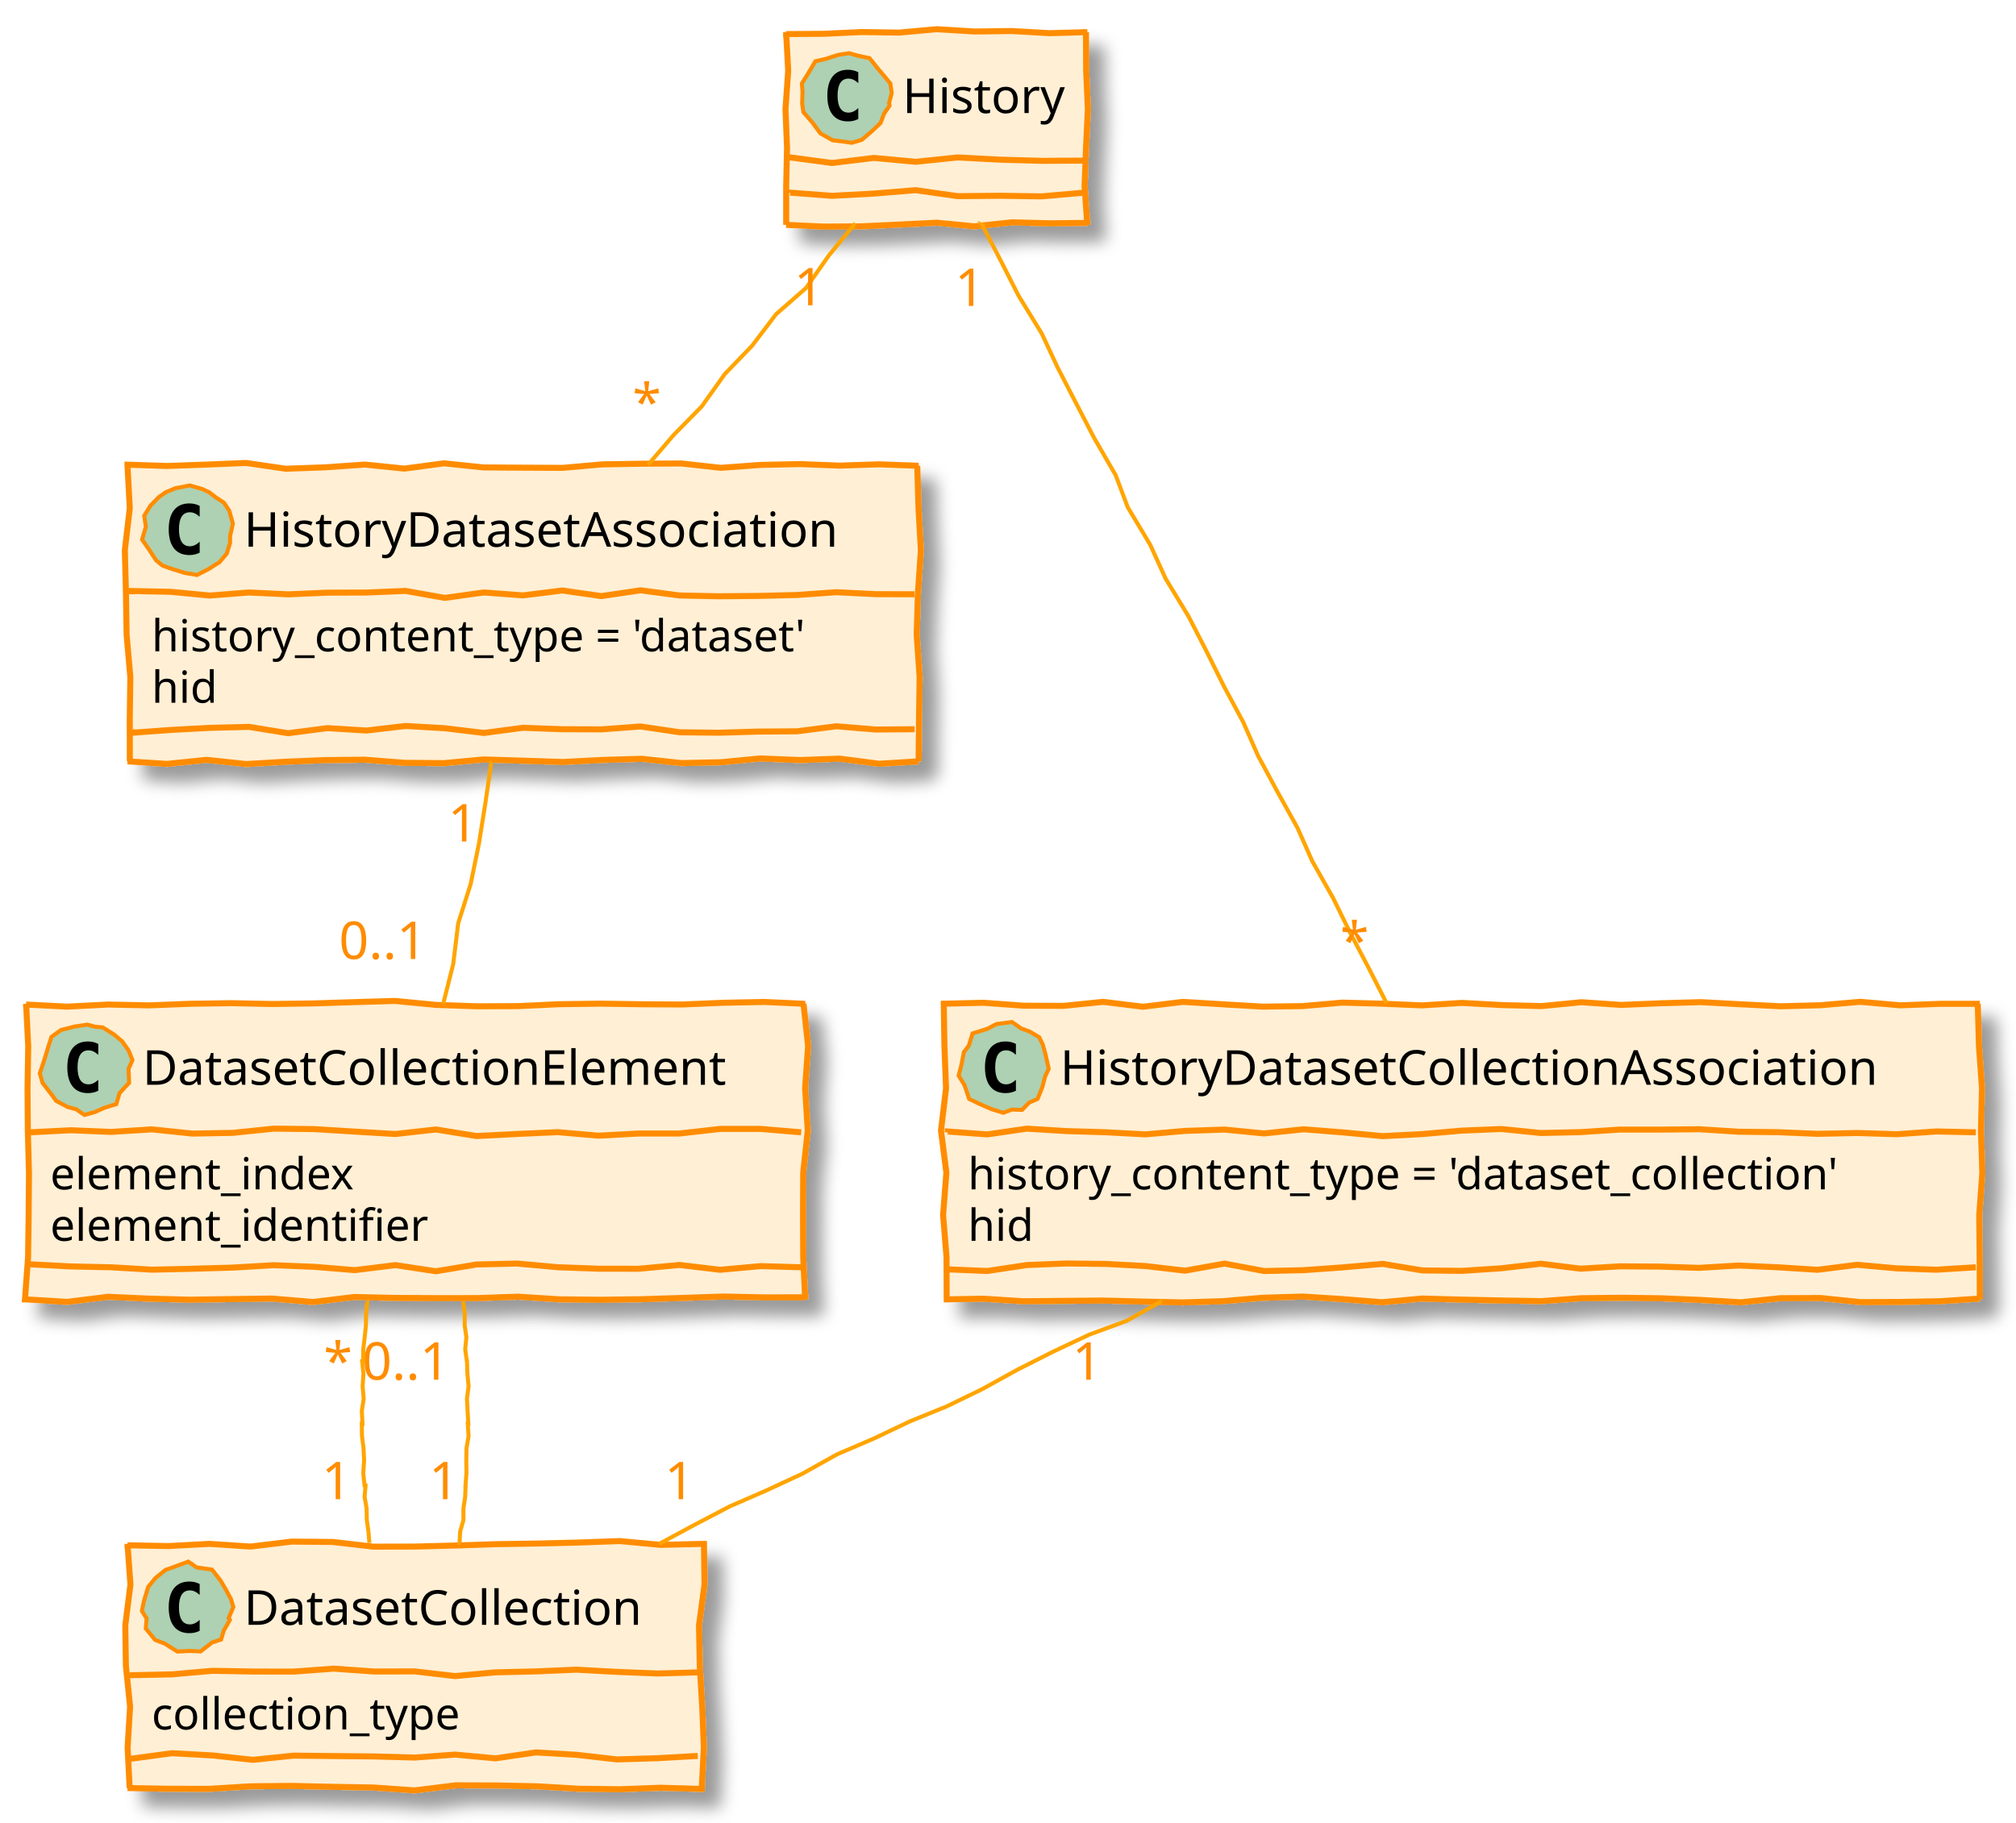
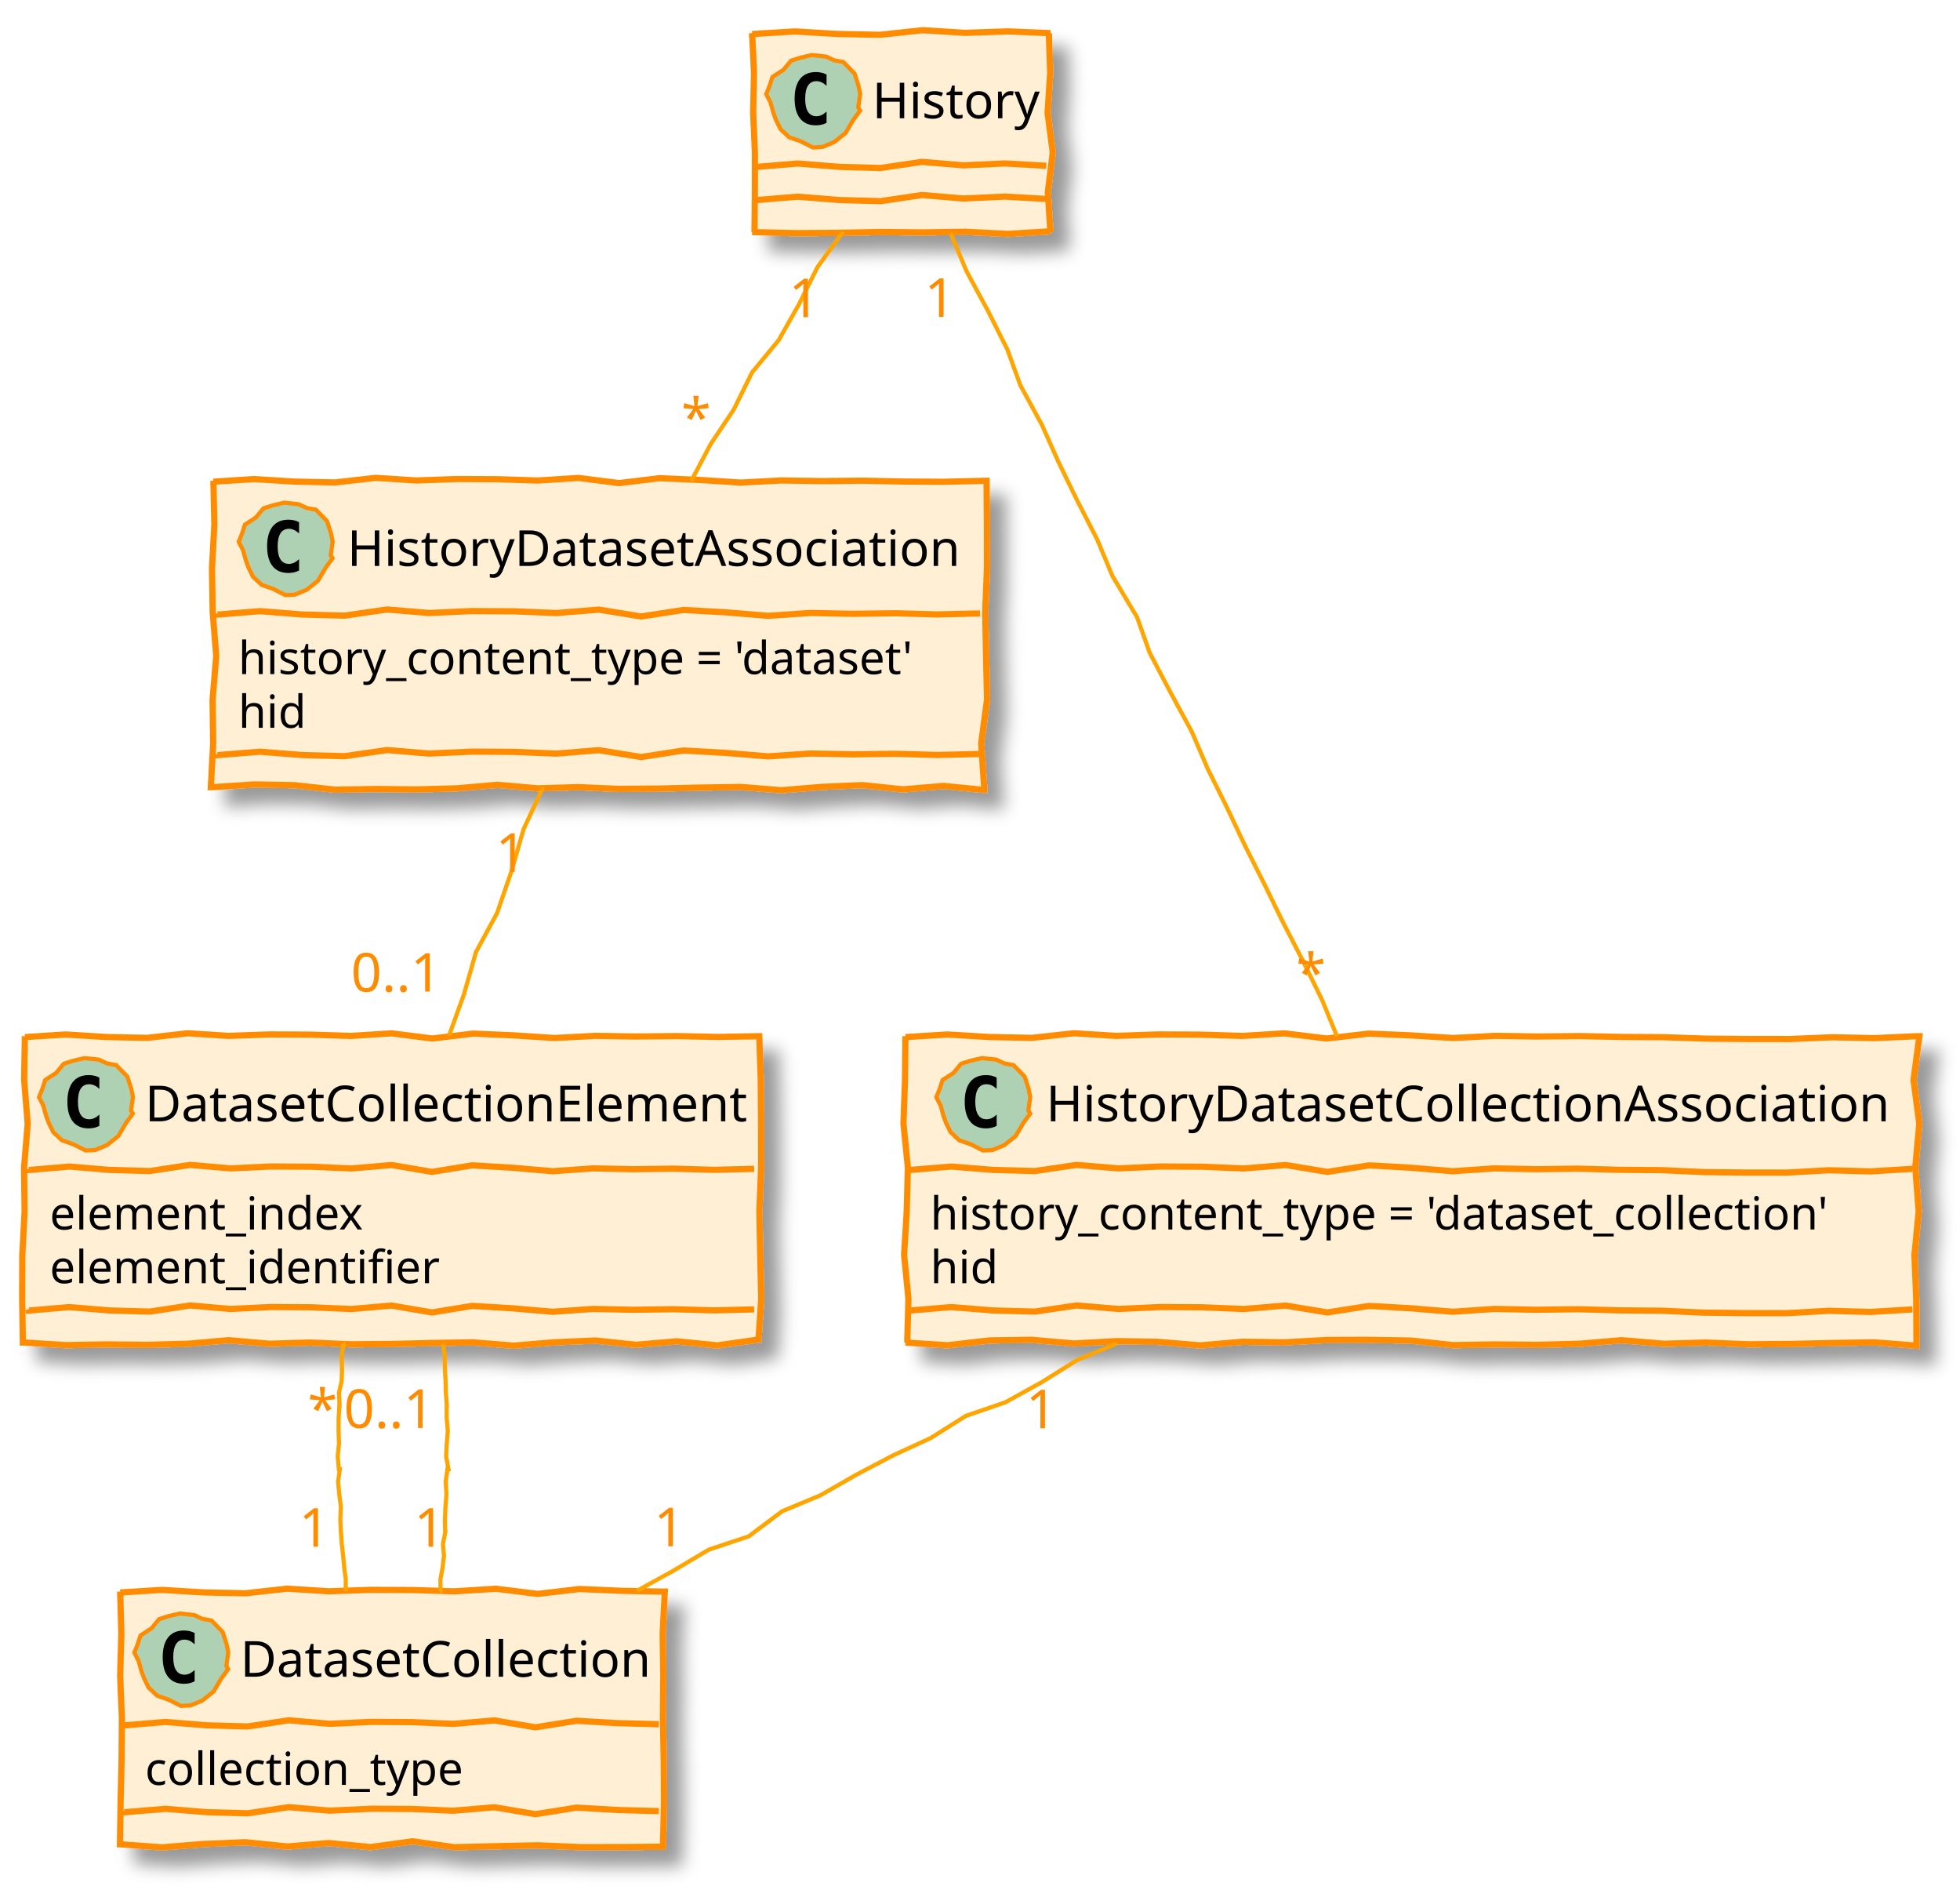
- <svg xmlns="http://www.w3.org/2000/svg" height="454px" style="width:502px;height:454px;" version="1.1" viewBox="0 0 502 454" width="502px">
+ <svg xmlns="http://www.w3.org/2000/svg" contentScriptType="application/ecmascript" contentStyleType="text/css" height="455px" preserveAspectRatio="none" style="width:473px;height:455px;" version="1.1" viewBox="0 0 473 455" width="473px" zoomAndPan="magnify">
  <defs>
-     <filter height="300%" id="f1" width="300%" x="-1" y="-1">
+     <filter height="300%" id="f1daeus77jshcy" width="300%" x="-1" y="-1">
      <feGaussianBlur result="blurOut" stdDeviation="2.0" />
      <feColorMatrix in="blurOut" result="blurOut2" type="matrix" values="0 0 0 0 0 0 0 0 0 0 0 0 0 0 0 0 0 0 .4 0" />
      <feOffset dx="4.0" dy="4.0" in="blurOut2" result="blurOut3" />
      <feBlend in="SourceGraphic" in2="blurOut3" mode="normal" />
    </filter>
  </defs>
  <g>
-     <polygon fill="#FFEFD5" filter="url(#f1)" points="195.75,8,195.75,8.486,205.125,8.422,214.5,7.982,223.875,8.115,233.25,7.271,242.625,7.845,252,7.728,261.375,8.265,270.75,8,270.42,8,270.46,17.6,270.888,27.2,270.43,36.8,270.067,46.4,270.75,56,270.75,55.509,261.375,55.615,252,55.359,242.625,56.364,233.25,55.461,223.875,55.926,214.5,56.363,205.125,56.431,195.75,56,195.763,56,195.764,46.4,195.978,36.8,195.59,27.2,196.268,17.6,195.75,8" style="stroke: #FF8C00; stroke-width: 1.5;" />
-     <polygon fill="#ADD1B2" points="221.507,26.314,220.156,28.278,219.27,30.627,217.114,32.669,214.571,34.836,212.096,35.562,209.972,35.257,207.316,34.937,204.279,33.205,202.297,30.524,200.059,27.939,199.734,25.789,199.841,22.962,199.681,20.764,201.019,18.649,203.04,15.255,205.591,14.677,208.755,13.654,211.446,13.25,213.679,13.893,216.521,14.486,218.821,17.356,220.282,19.068,221.717,20.819,222.04,23.24,221.393,25.597" style="stroke: #FF8C00; stroke-width: 1.0;" />
-     <path d="M213.719,29.641 Q213.141,29.938 212.5,30.086 Q211.859,30.234 211.156,30.234 Q208.656,30.234 207.336,28.586 Q206.016,26.938 206.016,23.812 Q206.016,20.688 207.336,19.031 Q208.656,17.375 211.156,17.375 Q211.859,17.375 212.508,17.531 Q213.156,17.688 213.719,17.984 L213.719,20.703 Q213.094,20.125 212.5,19.852 Q211.906,19.578 211.281,19.578 Q209.938,19.578 209.25,20.648 Q208.562,21.719 208.562,23.812 Q208.562,25.906 209.25,26.977 Q209.938,28.047 211.281,28.047 Q211.906,28.047 212.5,27.773 Q213.094,27.5 213.719,26.922 L213.719,29.641 Z " />
-     <text fill="#000000" font-family="sans-serif" font-size="12" lengthAdjust="spacingAndGlyphs" textLength="43" x="224.75" y="28.154">History</text>
-     <path d="M196.75,40 L196.75,39.193 L207.179,40.592 L217.607,39.329 L228.036,40.294 L238.464,39.208 L248.893,39.759 L259.321,40.056 L269.75,40 " fill="#FFEFD5" style="stroke: #FF8C00; stroke-width: 1.5;" />
-     <path d="M196.75,48 L196.75,47.976 L207.179,48.769 L217.607,48.209 L228.036,47.364 L238.464,48.854 L248.893,48.754 L259.321,48.906 L269.75,48 " fill="#FFEFD5" style="stroke: #FF8C00; stroke-width: 1.5;" />
-     <polygon fill="#FFEFD5" filter="url(#f1)" points="31.75,116,31.75,115.725,41.6,116.049,51.45,115.701,61.3,115.295,71.15,116.74,81,116.384,90.85,115.698,100.7,116.703,110.55,115.387,120.4,116.408,130.25,116.472,140.1,116.519,149.95,115.65,159.8,115.489,169.65,115.423,179.5,116.512,189.35,115.787,199.2,115.573,209.05,115.962,218.9,115.638,228.75,116,228.405,116,228.71,126.516,229.3,137.031,228.584,147.547,228.258,158.062,228.989,168.578,228.841,179.094,228.75,189.609,228.75,189.608,218.9,190.204,209.05,188.931,199.2,189.285,189.35,188.884,179.5,189.828,169.65,190.036,159.8,188.969,149.95,189.258,140.1,189.769,130.25,189.444,120.4,189.132,110.55,190.051,100.7,189.972,90.85,189.194,81,189.293,71.15,189.7,61.3,190.281,51.45,189.232,41.6,190.242,31.75,189.609,32.329,189.609,32.309,179.094,32.453,168.578,31.524,158.062,31.358,147.547,31.086,137.031,32.316,126.516,31.75,116" style="stroke: #FF8C00; stroke-width: 1.5;" />
-     <polygon fill="#ADD1B2" points="57.291,135.236,56.462,137.871,54.657,140.003,51.854,141.767,49.045,143.196,45.908,142.661,42.447,141.563,40.494,140.871,38.861,139.54,37.21,137.005,35.387,134.375,36.32,131.187,35.917,128.44,37.478,125.913,39.543,123.816,41.287,122.585,43.684,121.597,47.245,120.897,50.239,121.739,52.05,122.569,53.708,123.85,55.762,125.194,57.075,127.16,57.994,130.381,57.287,133.532" style="stroke: #FF8C00; stroke-width: 1.0;" />
-     <path d="M49.719,137.641 Q49.141,137.938 48.5,138.086 Q47.859,138.234 47.156,138.234 Q44.656,138.234 43.336,136.586 Q42.016,134.938 42.016,131.812 Q42.016,128.688 43.336,127.031 Q44.656,125.375 47.156,125.375 Q47.859,125.375 48.508,125.531 Q49.156,125.688 49.719,125.984 L49.719,128.703 Q49.094,128.125 48.5,127.852 Q47.906,127.578 47.281,127.578 Q45.938,127.578 45.25,128.648 Q44.562,129.719 44.562,131.812 Q44.562,133.906 45.25,134.977 Q45.938,136.047 47.281,136.047 Q47.906,136.047 48.5,135.773 Q49.094,135.5 49.719,134.922 L49.719,137.641 Z " />
-     <text fill="#000000" font-family="sans-serif" font-size="12" lengthAdjust="spacingAndGlyphs" textLength="165" x="60.75" y="136.154">HistoryDatasetAssociation</text>
-     <path d="M32.75,148 L32.75,147.189 L42.5,147.386 L52.25,148.318 L62,147.553 L71.75,148.019 L81.5,147.599 L91.25,147.567 L101,147.16 L110.75,148.903 L120.5,147.547 L130.25,148.282 L140,147.057 L149.75,148.455 L159.5,147.013 L169.25,148.304 L179,148.498 L188.75,148.415 L198.5,148.177 L208.25,147.485 L218,147.971 L227.75,148 " fill="#FFEFD5" style="stroke: #FF8C00; stroke-width: 1.5;" />
-     <text fill="#000000" font-family="sans-serif" font-size="11" lengthAdjust="spacingAndGlyphs" textLength="183" x="37.75" y="162.21">history_content_type = 'dataset'</text>
-     <text fill="#000000" font-family="sans-serif" font-size="11" lengthAdjust="spacingAndGlyphs" textLength="17" x="37.75" y="175.015">hid</text>
-     <path d="M32.75,181.609 L32.75,182.5 L42.5,181.79 L52.25,181.271 L62,181.025 L71.75,182.604 L81.5,181.338 L91.25,181.936 L101,180.799 L110.75,181.363 L120.5,182.54 L130.25,181.249 L140,181.611 L149.75,181.647 L159.5,180.927 L169.25,182.369 L179,182.483 L188.75,182.199 L198.5,182.127 L208.25,180.873 L218,181.685 L227.75,181.609 " fill="#FFEFD5" style="stroke: #FF8C00; stroke-width: 1.5;" />
-     <polygon fill="#FFEFD5" filter="url(#f1)" points="235,250,235,249.969,244.923,249.735,254.846,250.463,264.769,250.512,274.692,249.502,284.615,250.727,294.538,249.508,304.462,250.117,314.385,250.693,324.308,250.568,334.231,249.697,344.154,249.964,354.077,250.386,364,249.766,373.923,250.304,383.846,250.565,393.769,249.594,403.692,250.273,413.615,249.853,423.538,249.576,433.462,250.111,443.385,250.613,453.308,250.348,463.231,249.494,473.154,250.372,483.077,249.999,493,250,492.479,250,492.776,260.516,493.532,271.031,493.27,281.547,493.618,292.062,492.845,302.578,492.943,313.094,493,323.609,493,323.399,483.077,324.058,473.154,324.244,463.231,324.285,453.308,323.257,443.385,323.303,433.462,324.33,423.538,323.744,413.615,323.326,403.692,323.2,393.769,323.308,383.846,324.039,373.923,323.877,364,323.662,354.077,323.395,344.154,324.315,334.231,323.525,324.308,322.89,314.385,323.202,304.462,324.049,294.538,324.357,284.615,324.151,274.692,323.894,264.769,323.974,254.846,324.075,244.923,323.433,235,323.609,235.725,323.609,235.693,313.094,234.837,302.578,235.657,292.062,234.311,281.547,235.569,271.031,235.168,260.516,235,250" style="stroke: #FF8C00; stroke-width: 1.5;" />
-     <polygon fill="#ADD1B2" points="260.273,268.027,259.52,270.83,258.358,273.682,256.239,274.615,254.498,276.407,251.933,276.337,249.875,277.131,247.035,276.279,243.828,274.89,241.327,273.676,240.163,270.259,238.708,267.854,239.393,265.23,240.021,262.024,241.248,260.411,242.167,257.377,245.878,256.211,248.12,255.036,251.989,254.531,254.259,256.116,256.376,256.9,258.779,258.32,259.676,260.189,260.355,262.672,261.144,266.179" style="stroke: #FF8C00; stroke-width: 1.0;" />
-     <path d="M252.969,271.641 Q252.391,271.938 251.75,272.086 Q251.109,272.234 250.406,272.234 Q247.906,272.234 246.586,270.586 Q245.266,268.938 245.266,265.812 Q245.266,262.688 246.586,261.031 Q247.906,259.375 250.406,259.375 Q251.109,259.375 251.758,259.531 Q252.406,259.688 252.969,259.984 L252.969,262.703 Q252.344,262.125 251.75,261.852 Q251.156,261.578 250.531,261.578 Q249.188,261.578 248.5,262.648 Q247.812,263.719 247.812,265.812 Q247.812,267.906 248.5,268.977 Q249.188,270.047 250.531,270.047 Q251.156,270.047 251.75,269.773 Q252.344,269.5 252.969,268.922 L252.969,271.641 Z " />
-     <text fill="#000000" font-family="sans-serif" font-size="12" lengthAdjust="spacingAndGlyphs" textLength="226" x="264" y="270.154">HistoryDatasetCollectionAssociation</text>
-     <path d="M236,282 L236,281.799 L245.846,282.518 L255.692,281.083 L265.538,281.69 L275.385,281.986 L285.231,282.505 L295.077,281.65 L304.923,281.312 L314.769,282.28 L324.615,281.243 L334.462,282.025 L344.308,282.947 L354.154,282.435 L364,281.576 L373.846,281.171 L383.692,282.175 L393.538,281.952 L403.385,281.314 L413.231,281.322 L423.077,281.227 L432.923,281.851 L442.769,281.969 L452.615,282.377 L462.462,282.168 L472.308,282.473 L482.154,281.782 L492,282 " fill="#FFEFD5" style="stroke: #FF8C00; stroke-width: 1.5;" />
-     <text fill="#000000" font-family="sans-serif" font-size="11" lengthAdjust="spacingAndGlyphs" textLength="242" x="241" y="296.21">history_content_type = 'dataset_collection'</text>
-     <text fill="#000000" font-family="sans-serif" font-size="11" lengthAdjust="spacingAndGlyphs" textLength="17" x="241" y="309.015">hid</text>
-     <path d="M236,315.609 L236,316.124 L245.846,316.535 L255.692,315.053 L265.538,314.663 L275.385,314.779 L285.231,315.301 L295.077,316.451 L304.923,314.694 L314.769,316.539 L324.615,316.332 L334.462,315.622 L344.308,314.764 L354.154,316.39 L364,316.508 L373.846,315.856 L383.692,314.718 L393.538,315.958 L403.385,315.369 L413.231,315.44 L423.077,315.753 L432.923,315.169 L442.769,315.614 L452.615,316.233 L462.462,314.988 L472.308,315.877 L482.154,316.216 L492,315.609 " fill="#FFEFD5" style="stroke: #FF8C00; stroke-width: 1.5;" />
-     <polygon fill="#FFEFD5" filter="url(#f1)" points="31.75,384.5,31.75,384.845,41.964,385.038,52.179,384.492,62.393,385.161,72.607,383.927,82.821,384.016,93.036,385.189,103.25,385.163,113.464,384.899,123.679,384.566,133.893,384.409,144.107,384.16,154.321,383.792,164.536,384.743,174.75,384.5,175.296,384.5,175.432,394.634,174.056,404.768,174.247,414.902,174.855,425.036,175.262,435.171,174.75,445.305,174.75,445.524,164.536,445.228,154.321,445.602,144.107,445.477,133.893,444.869,123.679,444.659,113.464,444.623,103.25,445.889,93.036,445.168,82.821,444.996,72.607,444.766,62.393,444.866,52.179,445.495,41.964,445.483,31.75,445.305,32.283,445.305,31.775,435.171,32.394,425.036,31.352,414.902,31.198,404.768,32.478,394.634,31.75,384.5" style="stroke: #FF8C00; stroke-width: 1.5;" />
-     <polygon fill="#ADD1B2" points="57.24,403.438,55.737,406.061,55.057,408.322,52.845,409.035,49.913,411.286,47.307,411.155,44.169,411.311,41.029,409.336,38.629,408.419,36.31,405.582,36.503,403.071,35.33,401.206,35.81,398.862,36.881,395.231,38.661,393.047,41.178,390.997,43.282,390.25,46.881,388.909,48.993,390.366,52.797,390.901,54.93,393.652,56.194,395.79,57.486,398.189,58.115,400.201,56.938,402.982" style="stroke: #FF8C00; stroke-width: 1.0;" />
-     <path d="M49.719,406.141 Q49.141,406.438 48.5,406.586 Q47.859,406.734 47.156,406.734 Q44.656,406.734 43.336,405.086 Q42.016,403.438 42.016,400.312 Q42.016,397.188 43.336,395.531 Q44.656,393.875 47.156,393.875 Q47.859,393.875 48.508,394.031 Q49.156,394.188 49.719,394.484 L49.719,397.203 Q49.094,396.625 48.5,396.352 Q47.906,396.078 47.281,396.078 Q45.938,396.078 45.25,397.148 Q44.562,398.219 44.562,400.312 Q44.562,402.406 45.25,403.477 Q45.938,404.547 47.281,404.547 Q47.906,404.547 48.5,404.273 Q49.094,404 49.719,403.422 L49.719,406.141 Z " />
-     <text fill="#000000" font-family="sans-serif" font-size="12" lengthAdjust="spacingAndGlyphs" textLength="111" x="60.75" y="404.654">DatasetCollection</text>
-     <path d="M32.75,416.5 L32.75,417.196 L42.821,416.992 L52.893,416.102 L62.964,416.284 L73.036,416.305 L83.107,415.565 L93.179,416.283 L103.25,416.251 L113.321,417.418 L123.393,416.486 L133.464,416.255 L143.536,415.822 L153.607,416.371 L163.679,416.777 L173.75,416.5 " fill="#FFEFD5" style="stroke: #FF8C00; stroke-width: 1.5;" />
-     <text fill="#000000" font-family="sans-serif" font-size="11" lengthAdjust="spacingAndGlyphs" textLength="83" x="37.75" y="430.71">collection_type</text>
-     <path d="M32.75,437.305 L32.75,437.985 L42.821,436.627 L52.893,437.179 L62.964,438.282 L73.036,437.235 L83.107,437.335 L93.179,437.433 L103.25,437.709 L113.321,436.974 L123.393,437.904 L133.464,436.426 L143.536,437.023 L153.607,438.176 L163.679,437.872 L173.75,437.305 " fill="#FFEFD5" style="stroke: #FF8C00; stroke-width: 1.5;" />
-     <polygon fill="#FFEFD5" filter="url(#f1)" points="6.5,250,6.5,250.174,16.71,250.7,26.921,250.176,37.132,250.385,47.342,249.988,57.553,249.834,67.763,250.044,77.974,249.9,88.184,249.573,98.395,249.281,108.605,250.265,118.816,250.616,129.026,250.569,139.237,250.093,149.447,249.956,159.658,250.104,169.868,250.163,180.079,249.736,190.29,249.53,200.5,250,200.083,250,201.221,260.516,200.475,271.031,201.14,281.547,200.005,292.062,199.96,302.578,200.006,313.094,200.5,323.609,200.5,323.086,190.29,323.102,180.079,322.891,169.868,323.241,159.658,323.562,149.447,323.699,139.237,323.581,129.026,322.93,118.816,323.279,108.605,323.287,98.395,323.235,88.184,323.01,77.974,324.256,67.763,323.399,57.553,323.525,47.342,323.679,37.132,323.418,26.921,322.956,16.71,324.226,6.5,323.609,6.217,323.609,6.99,313.094,7.132,302.578,7.212,292.062,6.93,281.547,6.856,271.031,7.028,260.516,6.5,250" style="stroke: #FF8C00; stroke-width: 1.5;" />
-     <polygon fill="#ADD1B2" points="32.148,269.684,29.774,272.213,28.962,274.973,25.925,275.925,23.575,276.974,21.021,277.671,18.998,276.272,16.869,275.699,14.002,274.185,12.707,272.417,10.599,269.691,9.908,267.326,11.049,263.93,11.847,261.241,12.812,258.239,15.163,256.529,18.49,255.671,21.718,255.179,23.633,255.689,25.576,255.867,28.44,257.67,30.431,259.368,32.002,261.577,32.981,263.999,32.015,266.202" style="stroke: #FF8C00; stroke-width: 1.0;" />
-     <path d="M24.469,271.641 Q23.891,271.938 23.25,272.086 Q22.609,272.234 21.906,272.234 Q19.406,272.234 18.086,270.586 Q16.766,268.938 16.766,265.812 Q16.766,262.688 18.086,261.031 Q19.406,259.375 21.906,259.375 Q22.609,259.375 23.258,259.531 Q23.906,259.688 24.469,259.984 L24.469,262.703 Q23.844,262.125 23.25,261.852 Q22.656,261.578 22.031,261.578 Q20.688,261.578 20,262.648 Q19.312,263.719 19.312,265.812 Q19.312,267.906 20,268.977 Q20.688,270.047 22.031,270.047 Q22.656,270.047 23.25,269.773 Q23.844,269.5 24.469,268.922 L24.469,271.641 Z " />
-     <text fill="#000000" font-family="sans-serif" font-size="12" lengthAdjust="spacingAndGlyphs" textLength="162" x="35.5" y="270.154">DatasetCollectionElement</text>
-     <path d="M7.5,282 L7.5,281.999 L17.605,281.481 L27.71,281.898 L37.816,281.26 L47.921,282.315 L58.026,282.132 L68.132,281.082 L78.237,281.195 L88.342,281.818 L98.447,282.422 L108.553,281.29 L118.658,282.925 L128.763,282.409 L138.868,281.958 L148.974,282.832 L159.079,282.296 L169.184,282.298 L179.29,281.152 L189.395,281.145 L199.5,282 " fill="#FFEFD5" style="stroke: #FF8C00; stroke-width: 1.5;" />
-     <text fill="#000000" font-family="sans-serif" font-size="11" lengthAdjust="spacingAndGlyphs" textLength="82" x="12.5" y="296.21">element_index</text>
-     <text fill="#000000" font-family="sans-serif" font-size="11" lengthAdjust="spacingAndGlyphs" textLength="102" x="12.5" y="309.015">element_identifier</text>
-     <path d="M7.5,315.609 L7.5,314.866 L17.605,315.395 L27.71,315.611 L37.816,316.206 L47.921,315.977 L58.026,315.683 L68.132,315.09 L78.237,315.491 L88.342,316.321 L98.447,315.072 L108.553,316.601 L118.658,314.915 L128.763,314.68 L138.868,315.59 L148.974,315.964 L159.079,315.975 L169.184,315.03 L179.29,316.234 L189.395,315.319 L199.5,315.609 " fill="#FFEFD5" style="stroke: #FF8C00; stroke-width: 1.5;" />
-     <path d="M212.896,56.227 L212.641,56.007 L206.398,63.609 L200.726,71.707 L193.25,78.243 L187.288,86.089 L180.457,93.183 L174.731,101.233 L167.815,108.254 L161.407,115.714 " fill="none" style="stroke: #FFA500; stroke-width: 1.0;" />
-     <text fill="#FF8C00" font-family="sans-serif" font-size="13" lengthAdjust="spacingAndGlyphs" textLength="8" x="197.716" y="76.043">1</text>
-     <text fill="#FF8C00" font-family="sans-serif" font-size="13" lengthAdjust="spacingAndGlyphs" textLength="7" x="157.489" y="104.81">*</text>
-     <path d="M245.089,56.348 L244.609,56.099 L249.185,64.905 L253.628,73.642 L259.408,83.072 L263.374,91.561 L267.917,100.35 L272.498,109.158 L277.812,118.347 L280.823,126.342 L286.414,135.673 L290.24,144.09 L295.942,153.479 L300.455,162.253 L304.769,170.923 L309.579,179.85 L313.243,188.183 L318.053,197.11 L323.071,206.145 L326.781,214.502 L331.927,223.603 L336.174,232.239 L340.813,241.077 L345.266,249.819 " fill="none" style="stroke: #FFA500; stroke-width: 1.0;" />
-     <text fill="#FF8C00" font-family="sans-serif" font-size="13" lengthAdjust="spacingAndGlyphs" textLength="8" x="237.756" y="76.194">1</text>
-     <text fill="#FF8C00" font-family="sans-serif" font-size="13" lengthAdjust="spacingAndGlyphs" textLength="7" x="333.708" y="238.931">*</text>
-     <path d="M289.208,324.107 L289.2,324.091 L280.537,328.956 L271.188,332.402 L262.217,336.631 L253.364,341.104 L244.672,345.909 L235.753,350.244 L226.551,353.995 L217.597,358.259 L208.475,362.174 L199.802,367.019 L190.807,371.197 L181.708,375.161 L172.917,379.761 L164.176,384.467 " fill="none" style="stroke: #FFA500; stroke-width: 1.0;" />
-     <text fill="#FF8C00" font-family="sans-serif" font-size="13" lengthAdjust="spacingAndGlyphs" textLength="8" x="266.993" y="343.605">1</text>
-     <text fill="#FF8C00" font-family="sans-serif" font-size="13" lengthAdjust="spacingAndGlyphs" textLength="8" x="165.487" y="373.367">1</text>
-     <path d="M114.665,384.261 L114.425,384.239 L114.595,381.368 L115.401,378.554 L115.398,375.667 L115.825,372.819 L115.942,369.943 L115.913,369.942 L116.151,366.873 L116.11,363.794 L116.159,360.719 L116.677,357.659 L116.481,354.575 L116.614,354.577 L116.439,351.462 L116.275,348.348 L116.684,345.241 L116.385,342.125 L116.28,339.011 L116.257,339.01 L115.836,336.014 L116.133,333.064 L115.705,330.068 L115.726,327.1 L115.341,324.107 " fill="none" style="stroke: #FFA500; stroke-width: 1.0;" />
-     <text fill="#FF8C00" font-family="sans-serif" font-size="13" lengthAdjust="spacingAndGlyphs" textLength="8" x="106.808" y="373.367">1</text>
-     <text fill="#FF8C00" font-family="sans-serif" font-size="13" lengthAdjust="spacingAndGlyphs" textLength="24" x="90.149" y="343.605">0..1</text>
-     <path d="M91.344,324.107 L91.469,324.114 L91.161,327.087 L91.114,330.076 L90.809,333.049 L90.454,336.019 L90.457,339.011 L90.178,339.008 L90.504,342.125 L90.292,345.236 L90.559,348.352 L90.092,351.46 L90.268,354.575 L90.089,354.569 L90.136,357.641 L90.526,360.724 L90.664,363.799 L90.453,366.862 L90.777,369.943 L91.022,369.964 L90.784,372.787 L91.292,375.673 L91.335,378.52 L91.741,381.397 L91.983,384.261 " fill="none" style="stroke: #FFA500; stroke-width: 1.0;" />
-     <text fill="#FF8C00" font-family="sans-serif" font-size="13" lengthAdjust="spacingAndGlyphs" textLength="7" x="80.586" y="343.605">*</text>
-     <text fill="#FF8C00" font-family="sans-serif" font-size="13" lengthAdjust="spacingAndGlyphs" textLength="8" x="80.085" y="373.367">1</text>
-     <path d="M122.622,190.07 L122.322,190.009 L120.849,200.109 L119.243,210.182 L117.202,220.167 L114.094,229.933 L112.859,240.082 L110.369,249.974 " fill="none" style="stroke: #FFA500; stroke-width: 1.0;" />
-     <text fill="#FF8C00" font-family="sans-serif" font-size="13" lengthAdjust="spacingAndGlyphs" textLength="8" x="111.531" y="209.562">1</text>
-     <text fill="#FF8C00" font-family="sans-serif" font-size="13" lengthAdjust="spacingAndGlyphs" textLength="24" x="84.392" y="238.827">0..1</text>
+     <polygon fill="#FFEFD5" filter="url(#f1daeus77jshcy)" points="181.5,8,181.5,8.21,191.786,7.586,202.071,8.193,212.357,8.4,222.643,7.287,232.929,7.922,243.214,7.574,253.5,8,253.117,8,253.432,17.6,252.809,27.2,254.054,36.8,252.87,46.4,253.5,56,253.5,55.802,243.214,56.432,232.929,55.914,222.643,56.068,212.357,55.968,202.071,56.178,191.786,56.239,181.5,56,182.086,56,182.171,46.4,182.179,36.8,181.755,27.2,181.964,17.6,181.5,8" style="stroke: #FF8C00; stroke-width: 1.5;" />
+     <polygon fill="#ADD1B2" points="207.561,26.676,205.948,28.879,204.041,32.106,201.314,34.28,198.447,35.47,196.162,35.573,193.225,34.086,190.453,33.114,188.35,31.141,187.246,28.883,186.592,27.084,185.951,24.736,184.91,22.715,185.71,20.741,186.41,18.579,189.039,16.869,190.889,14.651,193.178,13.914,195.9,13.28,199.39,13.657,201.302,14.559,203.525,14.967,206.227,17.736,207.169,20.659,207.579,22.653,207.115,25.94" style="stroke: #FF8C00; stroke-width: 1.0;" />
+     <path d="M199.473,29.643 Q198.892,29.942 198.253,30.091 Q197.614,30.241 196.908,30.241 Q194.401,30.241 193.082,28.589 Q191.762,26.937 191.762,23.816 Q191.762,20.686 193.082,19.035 Q194.401,17.383 196.908,17.383 Q197.614,17.383 198.261,17.532 Q198.909,17.682 199.473,17.98 L199.473,20.703 Q198.842,20.122 198.249,19.852 Q197.655,19.582 197.024,19.582 Q195.68,19.582 194.995,20.649 Q194.31,21.716 194.31,23.816 Q194.31,25.908 194.995,26.974 Q195.68,28.041 197.024,28.041 Q197.655,28.041 198.249,27.771 Q198.842,27.502 199.473,26.92 Z " />
+     <text fill="#000000" font-family="sans-serif" font-size="12" lengthAdjust="spacingAndGlyphs" textLength="40" x="210.5" y="28.535">History</text>
+     <path d="M182.5,40 L182.5,40.28 L192.5,39.448 L202.5,40.258 L212.5,40.533 L222.5,39.049 L232.5,39.896 L242.5,39.431 L252.5,40 " fill="#FFEFD5" style="stroke: #FF8C00; stroke-width: 1.5;" />
+     <path d="M182.5,48 L182.5,48.28 L192.5,47.448 L202.5,48.258 L212.5,48.533 L222.5,47.049 L232.5,47.896 L242.5,47.431 L252.5,48 " fill="#FFEFD5" style="stroke: #FF8C00; stroke-width: 1.5;" />
+     <polygon fill="#FFEFD5" filter="url(#f1daeus77jshcy)" points="51.5,116,51.5,116.21,61.289,115.586,71.079,116.193,80.868,116.4,90.658,115.287,100.447,115.922,110.237,115.573,120.026,115.617,129.816,115.932,139.605,115.309,149.395,116.554,159.184,115.37,168.974,115.802,178.763,116.432,188.553,115.914,198.342,116.068,208.132,115.968,217.921,116.178,227.71,116.239,237.5,116,238.086,116,238.171,126.559,238.179,137.117,237.755,147.676,237.964,158.234,238.202,168.793,236.779,179.352,237.5,189.91,237.5,190.589,227.71,189.614,217.921,190.444,208.132,189.415,198.342,189.842,188.553,190.652,178.763,189.861,168.974,190.016,159.184,190.249,149.395,190.326,139.605,189.906,129.816,190.197,120.026,189.338,110.237,190.195,100.447,190.458,90.658,190.355,80.868,190.523,71.079,189.427,61.289,189.258,51.5,189.91,50.879,189.91,51.441,179.352,51.303,168.793,52.181,158.234,51.325,147.676,51.157,137.117,51.728,126.559,51.5,116" style="stroke: #FF8C00; stroke-width: 1.5;" />
+     <polygon fill="#ADD1B2" points="80.261,134.676,78.648,136.879,76.741,140.106,74.014,142.28,71.147,143.47,68.862,143.573,65.925,142.085,63.153,141.114,61.05,139.141,59.946,136.883,59.292,135.084,58.651,132.736,57.61,130.714,58.41,128.741,59.11,126.579,61.739,124.87,63.589,122.651,65.878,121.914,68.6,121.28,72.09,121.657,74.002,122.558,76.225,122.967,78.927,125.736,79.869,128.659,80.279,130.653,79.815,133.94" style="stroke: #FF8C00; stroke-width: 1.0;" />
+     <path d="M72.173,137.643 Q71.592,137.942 70.953,138.091 Q70.314,138.241 69.608,138.241 Q67.101,138.241 65.781,136.589 Q64.462,134.937 64.462,131.816 Q64.462,128.686 65.781,127.035 Q67.101,125.383 69.608,125.383 Q70.314,125.383 70.961,125.532 Q71.609,125.682 72.173,125.981 L72.173,128.703 Q71.542,128.122 70.949,127.852 Q70.355,127.582 69.724,127.582 Q68.38,127.582 67.695,128.649 Q67.01,129.716 67.01,131.816 Q67.01,133.908 67.695,134.974 Q68.38,136.041 69.724,136.041 Q70.355,136.041 70.949,135.771 Q71.542,135.501 72.173,134.92 Z " />
+     <text fill="#000000" font-family="sans-serif" font-size="12" lengthAdjust="spacingAndGlyphs" textLength="148" x="83.8" y="136.535">HistoryDatasetAssociation</text>
+     <path d="M52.5,148 L52.5,148.28 L62.722,147.448 L72.944,148.258 L83.167,148.533 L93.389,147.049 L103.611,147.896 L113.833,147.431 L124.056,147.489 L134.278,147.909 L144.5,147.078 L154.722,148.738 L164.944,147.16 L175.167,147.736 L185.389,148.576 L195.611,147.886 L205.833,148.091 L216.056,147.957 L226.278,148.238 L236.5,148 " fill="#FFEFD5" style="stroke: #FF8C00; stroke-width: 1.5;" />
+     <text fill="#000000" font-family="sans-serif" font-size="11" lengthAdjust="spacingAndGlyphs" textLength="174" x="57.5" y="162.635">history_content_type = 'dataset'</text>
+     <text fill="#000000" font-family="sans-serif" font-size="11" lengthAdjust="spacingAndGlyphs" textLength="17" x="57.5" y="175.59">hid</text>
+     <path d="M52.5,181.91 L52.5,182.19 L62.722,181.358 L72.944,182.168 L83.167,182.443 L93.389,180.959 L103.611,181.806 L113.833,181.341 L124.056,181.399 L134.278,181.819 L144.5,180.988 L154.722,182.648 L164.944,181.07 L175.167,181.647 L185.389,182.486 L195.611,181.796 L205.833,182.001 L216.056,181.868 L226.278,182.148 L236.5,181.91 " fill="#FFEFD5" style="stroke: #FF8C00; stroke-width: 1.5;" />
+     <polygon fill="#FFEFD5" filter="url(#f1daeus77jshcy)" points="218.5,250,218.5,250.21,228.667,249.586,238.833,250.193,249,250.4,259.167,249.287,269.333,249.922,279.5,249.573,289.667,249.617,299.833,249.932,310,249.309,320.167,250.554,330.333,249.37,340.5,249.802,350.667,250.432,360.833,249.914,371,250.068,381.167,249.968,391.333,250.179,401.5,250.239,411.667,250.586,421.833,250.671,432,250.679,442.167,250.255,452.333,250.464,462.5,250,463.202,250,461.779,260.559,463.178,271.117,462.204,281.676,463.034,292.234,462.005,302.793,462.432,313.352,462.5,323.91,462.5,324.652,452.333,323.861,442.167,324.015,432,324.249,421.833,324.326,411.667,323.906,401.5,324.197,391.333,323.338,381.167,324.195,371,324.458,360.833,324.355,350.667,324.523,340.5,323.427,330.333,323.258,320.167,323.289,310,323.851,299.833,323.714,289.667,324.592,279.5,323.736,269.333,323.567,259.167,324.138,249,323.243,238.833,323.391,228.667,324.559,218.5,323.91,218.936,323.91,219.234,313.352,218.178,302.793,218.819,292.234,219.09,281.676,218.028,271.117,218.404,260.559,218.5,250" style="stroke: #FF8C00; stroke-width: 1.5;" />
+     <polygon fill="#ADD1B2" points="248.611,268.676,246.998,270.879,245.091,274.106,242.364,276.28,239.497,277.47,237.212,277.573,234.275,276.086,231.503,275.114,229.399,273.141,228.296,270.883,227.642,269.084,227.001,266.736,225.96,264.714,226.76,262.741,227.46,260.579,230.089,258.87,231.939,256.651,234.228,255.914,236.95,255.28,240.44,255.657,242.352,256.558,244.575,256.967,247.277,259.736,248.219,262.659,248.629,264.653,248.165,267.94" style="stroke: #FF8C00; stroke-width: 1.0;" />
+     <path d="M240.523,271.643 Q239.942,271.942 239.303,272.091 Q238.664,272.241 237.958,272.241 Q235.451,272.241 234.131,270.589 Q232.812,268.937 232.812,265.816 Q232.812,262.687 234.131,261.035 Q235.451,259.383 237.958,259.383 Q238.664,259.383 239.311,259.532 Q239.959,259.682 240.523,259.981 L240.523,262.703 Q239.892,262.122 239.299,261.852 Q238.705,261.582 238.074,261.582 Q236.73,261.582 236.045,262.649 Q235.36,263.716 235.36,265.816 Q235.36,267.908 236.045,268.974 Q236.73,270.041 238.074,270.041 Q238.705,270.041 239.299,269.771 Q239.892,269.502 240.523,268.92 Z " />
+     <text fill="#000000" font-family="sans-serif" font-size="12" lengthAdjust="spacingAndGlyphs" textLength="203" x="252.45" y="270.535">HistoryDatasetCollectionAssociation</text>
+     <path d="M219.5,282 L219.5,282.28 L229.583,281.448 L239.667,282.258 L249.75,282.533 L259.833,281.049 L269.917,281.896 L280,281.431 L290.083,281.489 L300.167,281.909 L310.25,281.078 L320.333,282.738 L330.417,281.16 L340.5,281.736 L350.583,282.576 L360.667,281.886 L370.75,282.091 L380.833,281.957 L390.917,282.238 L401,282.319 L411.083,282.781 L421.167,282.895 L431.25,282.906 L441.333,282.339 L451.417,282.618 L461.5,282 " fill="#FFEFD5" style="stroke: #FF8C00; stroke-width: 1.5;" />
+     <text fill="#000000" font-family="sans-serif" font-size="11" lengthAdjust="spacingAndGlyphs" textLength="232" x="224.5" y="296.635">history_content_type = 'dataset_collection'</text>
+     <text fill="#000000" font-family="sans-serif" font-size="11" lengthAdjust="spacingAndGlyphs" textLength="17" x="224.5" y="309.59">hid</text>
+     <path d="M219.5,315.91 L219.5,316.19 L229.583,315.358 L239.667,316.168 L249.75,316.443 L259.833,314.959 L269.917,315.807 L280,315.341 L290.083,315.399 L300.167,315.819 L310.25,314.988 L320.333,316.648 L330.417,315.07 L340.5,315.647 L350.583,316.486 L360.667,315.796 L370.75,316.001 L380.833,315.868 L390.917,316.148 L401,316.229 L411.083,316.691 L421.167,316.805 L431.25,316.816 L441.333,316.25 L451.417,316.528 L461.5,315.91 " fill="#FFEFD5" style="stroke: #FF8C00; stroke-width: 1.5;" />
+     <polygon fill="#FFEFD5" filter="url(#f1daeus77jshcy)" points="29,384,29,384.21,39.077,383.586,49.154,384.193,59.231,384.4,69.308,383.287,79.385,383.922,89.462,383.574,99.538,383.616,109.615,383.932,119.692,383.309,129.769,384.554,139.846,383.37,149.923,383.802,160,384,160.432,384,159.914,394.159,160.068,404.318,159.968,414.478,160.179,424.637,160.239,434.796,160,444.955,160,445.541,149.923,445.626,139.846,445.634,129.769,445.21,119.692,445.419,109.615,445.657,99.538,444.234,89.462,445.634,79.385,444.659,69.308,445.489,59.231,444.46,49.154,444.887,39.077,445.697,29,444.955,28.951,444.955,29.105,434.796,29.339,424.637,29.416,414.478,28.996,404.318,29.287,394.159,29,384" style="stroke: #FF8C00; stroke-width: 1.5;" />
+     <polygon fill="#ADD1B2" points="55.061,402.676,53.448,404.879,51.541,408.106,48.814,410.28,45.947,411.47,43.662,411.573,40.725,410.086,37.953,409.114,35.849,407.141,34.746,404.883,34.092,403.084,33.451,400.736,32.41,398.714,33.21,396.741,33.91,394.579,36.539,392.87,38.389,390.651,40.678,389.914,43.4,389.28,46.89,389.657,48.802,390.558,51.025,390.967,53.727,393.736,54.669,396.659,55.079,398.653,54.615,401.94" style="stroke: #FF8C00; stroke-width: 1.0;" />
+     <path d="M46.973,405.643 Q46.392,405.942 45.753,406.091 Q45.114,406.241 44.408,406.241 Q41.901,406.241 40.581,404.589 Q39.262,402.937 39.262,399.816 Q39.262,396.687 40.581,395.035 Q41.901,393.383 44.408,393.383 Q45.114,393.383 45.761,393.532 Q46.409,393.682 46.973,393.981 L46.973,396.703 Q46.342,396.122 45.749,395.852 Q45.155,395.582 44.524,395.582 Q43.18,395.582 42.495,396.649 Q41.81,397.716 41.81,399.816 Q41.81,401.908 42.495,402.974 Q43.18,404.041 44.524,404.041 Q45.155,404.041 45.749,403.771 Q46.342,403.502 46.973,402.92 Z " />
+     <text fill="#000000" font-family="sans-serif" font-size="12" lengthAdjust="spacingAndGlyphs" textLength="99" x="58" y="404.535">DatasetCollection</text>
+     <path d="M30,416 L30,416.28 L39.923,415.448 L49.846,416.258 L59.769,416.533 L69.692,415.049 L79.615,415.896 L89.538,415.431 L99.462,415.489 L109.385,415.909 L119.308,415.078 L129.231,416.738 L139.154,415.16 L149.077,415.736 L159,416 " fill="#FFEFD5" style="stroke: #FF8C00; stroke-width: 1.5;" />
+     <text fill="#000000" font-family="sans-serif" font-size="11" lengthAdjust="spacingAndGlyphs" textLength="81" x="35" y="430.635">collection_type</text>
+     <path d="M30,436.955 L30,437.235 L39.923,436.403 L49.846,437.213 L59.769,437.488 L69.692,436.004 L79.615,436.851 L89.538,436.386 L99.462,436.444 L109.385,436.864 L119.308,436.033 L129.231,437.693 L139.154,436.115 L149.077,436.691 L159,436.955 " fill="#FFEFD5" style="stroke: #FF8C00; stroke-width: 1.5;" />
+     <polygon fill="#FFEFD5" filter="url(#f1daeus77jshcy)" points="6,250,6,250.21,15.833,249.586,25.667,250.193,35.5,250.4,45.333,249.287,55.167,249.922,65,249.573,74.833,249.617,84.667,249.932,94.5,249.309,104.333,250.554,114.167,249.37,124,249.802,133.833,250.432,143.667,249.914,153.5,250.068,163.333,249.968,173.167,250.179,183,250,183.239,250,183.586,260.559,183.671,271.117,183.679,281.676,183.255,292.234,183.464,302.793,183.702,313.352,183,323.91,183,323.189,173.167,324.589,163.333,323.614,153.5,324.444,143.667,323.415,133.833,323.842,124,324.652,114.167,323.861,104.333,324.015,94.5,324.249,84.667,324.326,74.833,323.906,65,324.197,55.167,323.338,45.333,324.195,35.5,324.458,25.667,324.355,15.833,324.523,6,323.91,5.517,323.91,5.348,313.352,5.379,302.793,5.941,292.234,5.803,281.676,6.681,271.117,5.825,260.559,6,250" style="stroke: #FF8C00; stroke-width: 1.5;" />
+     <polygon fill="#ADD1B2" points="32.061,268.676,30.448,270.879,28.541,274.106,25.814,276.28,22.947,277.47,20.662,277.573,17.725,276.086,14.953,275.114,12.85,273.141,11.746,270.883,11.092,269.084,10.451,266.736,9.41,264.714,10.21,262.741,10.91,260.579,13.539,258.87,15.389,256.651,17.678,255.914,20.4,255.28,23.89,255.657,25.802,256.558,28.025,256.967,30.727,259.736,31.669,262.659,32.079,264.653,31.615,267.94" style="stroke: #FF8C00; stroke-width: 1.0;" />
+     <path d="M23.973,271.643 Q23.392,271.942 22.753,272.091 Q22.114,272.241 21.408,272.241 Q18.901,272.241 17.581,270.589 Q16.262,268.937 16.262,265.816 Q16.262,262.687 17.581,261.035 Q18.901,259.383 21.408,259.383 Q22.114,259.383 22.761,259.532 Q23.409,259.682 23.973,259.981 L23.973,262.703 Q23.342,262.122 22.749,261.852 Q22.155,261.582 21.524,261.582 Q20.18,261.582 19.495,262.649 Q18.81,263.716 18.81,265.816 Q18.81,267.908 19.495,268.974 Q20.18,270.041 21.524,270.041 Q22.155,270.041 22.749,269.771 Q23.342,269.502 23.973,268.92 Z " />
+     <text fill="#000000" font-family="sans-serif" font-size="12" lengthAdjust="spacingAndGlyphs" textLength="145" x="35" y="270.535">DatasetCollectionElement</text>
+     <path d="M7,282 L7,282.28 L16.722,281.448 L26.444,282.258 L36.167,282.533 L45.889,281.049 L55.611,281.896 L65.333,281.431 L75.056,281.489 L84.778,281.909 L94.5,281.078 L104.222,282.738 L113.944,281.16 L123.667,281.736 L133.389,282.576 L143.111,281.886 L152.833,282.091 L162.556,281.957 L172.278,282.238 L182,282 " fill="#FFEFD5" style="stroke: #FF8C00; stroke-width: 1.5;" />
+     <text fill="#000000" font-family="sans-serif" font-size="11" lengthAdjust="spacingAndGlyphs" textLength="78" x="12" y="296.635">element_index</text>
+     <text fill="#000000" font-family="sans-serif" font-size="11" lengthAdjust="spacingAndGlyphs" textLength="96" x="12" y="309.59">element_identifier</text>
+     <path d="M7,315.91 L7,316.19 L16.722,315.358 L26.444,316.168 L36.167,316.443 L45.889,314.959 L55.611,315.807 L65.333,315.341 L75.056,315.399 L84.778,315.819 L94.5,314.988 L104.222,316.648 L113.944,315.07 L123.667,315.647 L133.389,316.486 L143.111,315.796 L152.833,316.001 L162.556,315.868 L172.278,316.148 L182,315.91 " fill="#FFEFD5" style="stroke: #FF8C00; stroke-width: 1.5;" />
+     <path d="M202.903,56.195 L203.143,56.34 L197.278,64.449 L192.82,73.407 L187.903,82.089 L181.481,89.862 L177.055,98.839 L171.505,107.138 L166.839,115.972 " fill="none" style="stroke: #FFA500; stroke-width: 1.0;" />
+     <text fill="#FF8C00" font-family="sans-serif" font-size="13" lengthAdjust="spacingAndGlyphs" textLength="8" x="190.37" y="76.527">1</text>
+     <text fill="#FF8C00" font-family="sans-serif" font-size="13" lengthAdjust="spacingAndGlyphs" textLength="6" x="164.405" y="105.367">*</text>
+     <path d="M229.294,56.45 L229.546,56.572 L233.241,65.426 L238.416,74.993 L243.109,84.328 L246.217,92.898 L251.426,102.482 L255.452,111.495 L259.948,120.736 L264.772,130.133 L268.469,138.988 L274.409,148.924 L277.432,157.454 L282.397,166.92 L287.598,176.5 L291.421,185.415 L296.051,194.72 L300.376,203.877 L305.074,213.214 L309.591,222.464 L314.453,231.881 L319,241.145 L322.639,249.972 " fill="none" style="stroke: #FFA500; stroke-width: 1.0;" />
+     <text fill="#FF8C00" font-family="sans-serif" font-size="13" lengthAdjust="spacingAndGlyphs" textLength="8" x="223.096" y="76.443">1</text>
+     <text fill="#FF8C00" font-family="sans-serif" font-size="13" lengthAdjust="spacingAndGlyphs" textLength="6" x="312.793" y="239.367">*</text>
+     <path d="M269.016,324.05 L269.145,324.298 L259.892,328.156 L251.396,333.472 L242.653,338.314 L233.101,341.593 L224.621,346.942 L215.538,351.127 L206.695,355.774 L198.018,360.745 L188.767,364.604 L180.661,370.675 L171.065,373.87 L162.461,378.979 L153.713,383.81 " fill="none" style="stroke: #FFA500; stroke-width: 1.0;" />
+     <text fill="#FF8C00" font-family="sans-serif" font-size="13" lengthAdjust="spacingAndGlyphs" textLength="8" x="247.571" y="344.589">1</text>
+     <text fill="#FF8C00" font-family="sans-serif" font-size="13" lengthAdjust="spacingAndGlyphs" textLength="8" x="157.791" y="373.064">1</text>
+     <path d="M106.227,383.891 L106.32,383.899 L106.289,381.031 L106.804,378.21 L107.142,375.373 L106.895,372.487 L107.457,369.67 L107.422,369.669 L107.372,366.618 L107.496,363.573 L107.74,360.533 L107.568,357.478 L107.98,354.443 L108.226,354.446 L107.663,351.356 L107.818,348.274 L108.061,345.194 L107.794,342.107 L107.795,339.023 L107.825,339.025 L107.602,336.062 L107.517,333.107 L107.365,330.148 L107.341,327.197 L106.902,324.221 " fill="none" style="stroke: #FFA500; stroke-width: 1.0;" />
+     <text fill="#FF8C00" font-family="sans-serif" font-size="13" lengthAdjust="spacingAndGlyphs" textLength="8" x="99.917" y="373.162">1</text>
+     <text fill="#FF8C00" font-family="sans-serif" font-size="13" lengthAdjust="spacingAndGlyphs" textLength="24" x="82.971" y="344.51">0..1</text>
+     <path d="M82.787,324.221 L82.88,324.226 L82.434,327.171 L82.535,330.147 L82.458,333.112 L81.796,336.045 L81.944,339.023 L81.909,339.023 L81.719,342.105 L81.703,345.189 L81.809,348.275 L81.497,351.356 L81.769,354.443 L82.015,354.451 L81.588,357.48 L81.879,360.531 L82.257,363.585 L82.126,366.623 L82.263,369.67 L82.293,369.672 L82.481,372.513 L82.807,375.365 L83.066,378.211 L83.452,381.068 L83.425,383.891 " fill="none" style="stroke: #FFA500; stroke-width: 1.0;" />
+     <text fill="#FF8C00" font-family="sans-serif" font-size="13" lengthAdjust="spacingAndGlyphs" textLength="6" x="74.258" y="344.51">*</text>
+     <text fill="#FF8C00" font-family="sans-serif" font-size="13" lengthAdjust="spacingAndGlyphs" textLength="8" x="72.127" y="373.162">1</text>
+     <path d="M130.572,190.327 L130.835,190.424 L126.351,200.058 L123.407,210.266 L119.962,220.286 L114.868,229.692 L111.959,239.913 L108.353,249.874 " fill="none" style="stroke: #FFA500; stroke-width: 1.0;" />
+     <text fill="#FF8C00" font-family="sans-serif" font-size="13" lengthAdjust="spacingAndGlyphs" textLength="8" x="119.603" y="210.352">1</text>
+     <text fill="#FF8C00" font-family="sans-serif" font-size="13" lengthAdjust="spacingAndGlyphs" textLength="24" x="84.695" y="239.251">0..1</text>
  </g>
</svg>
